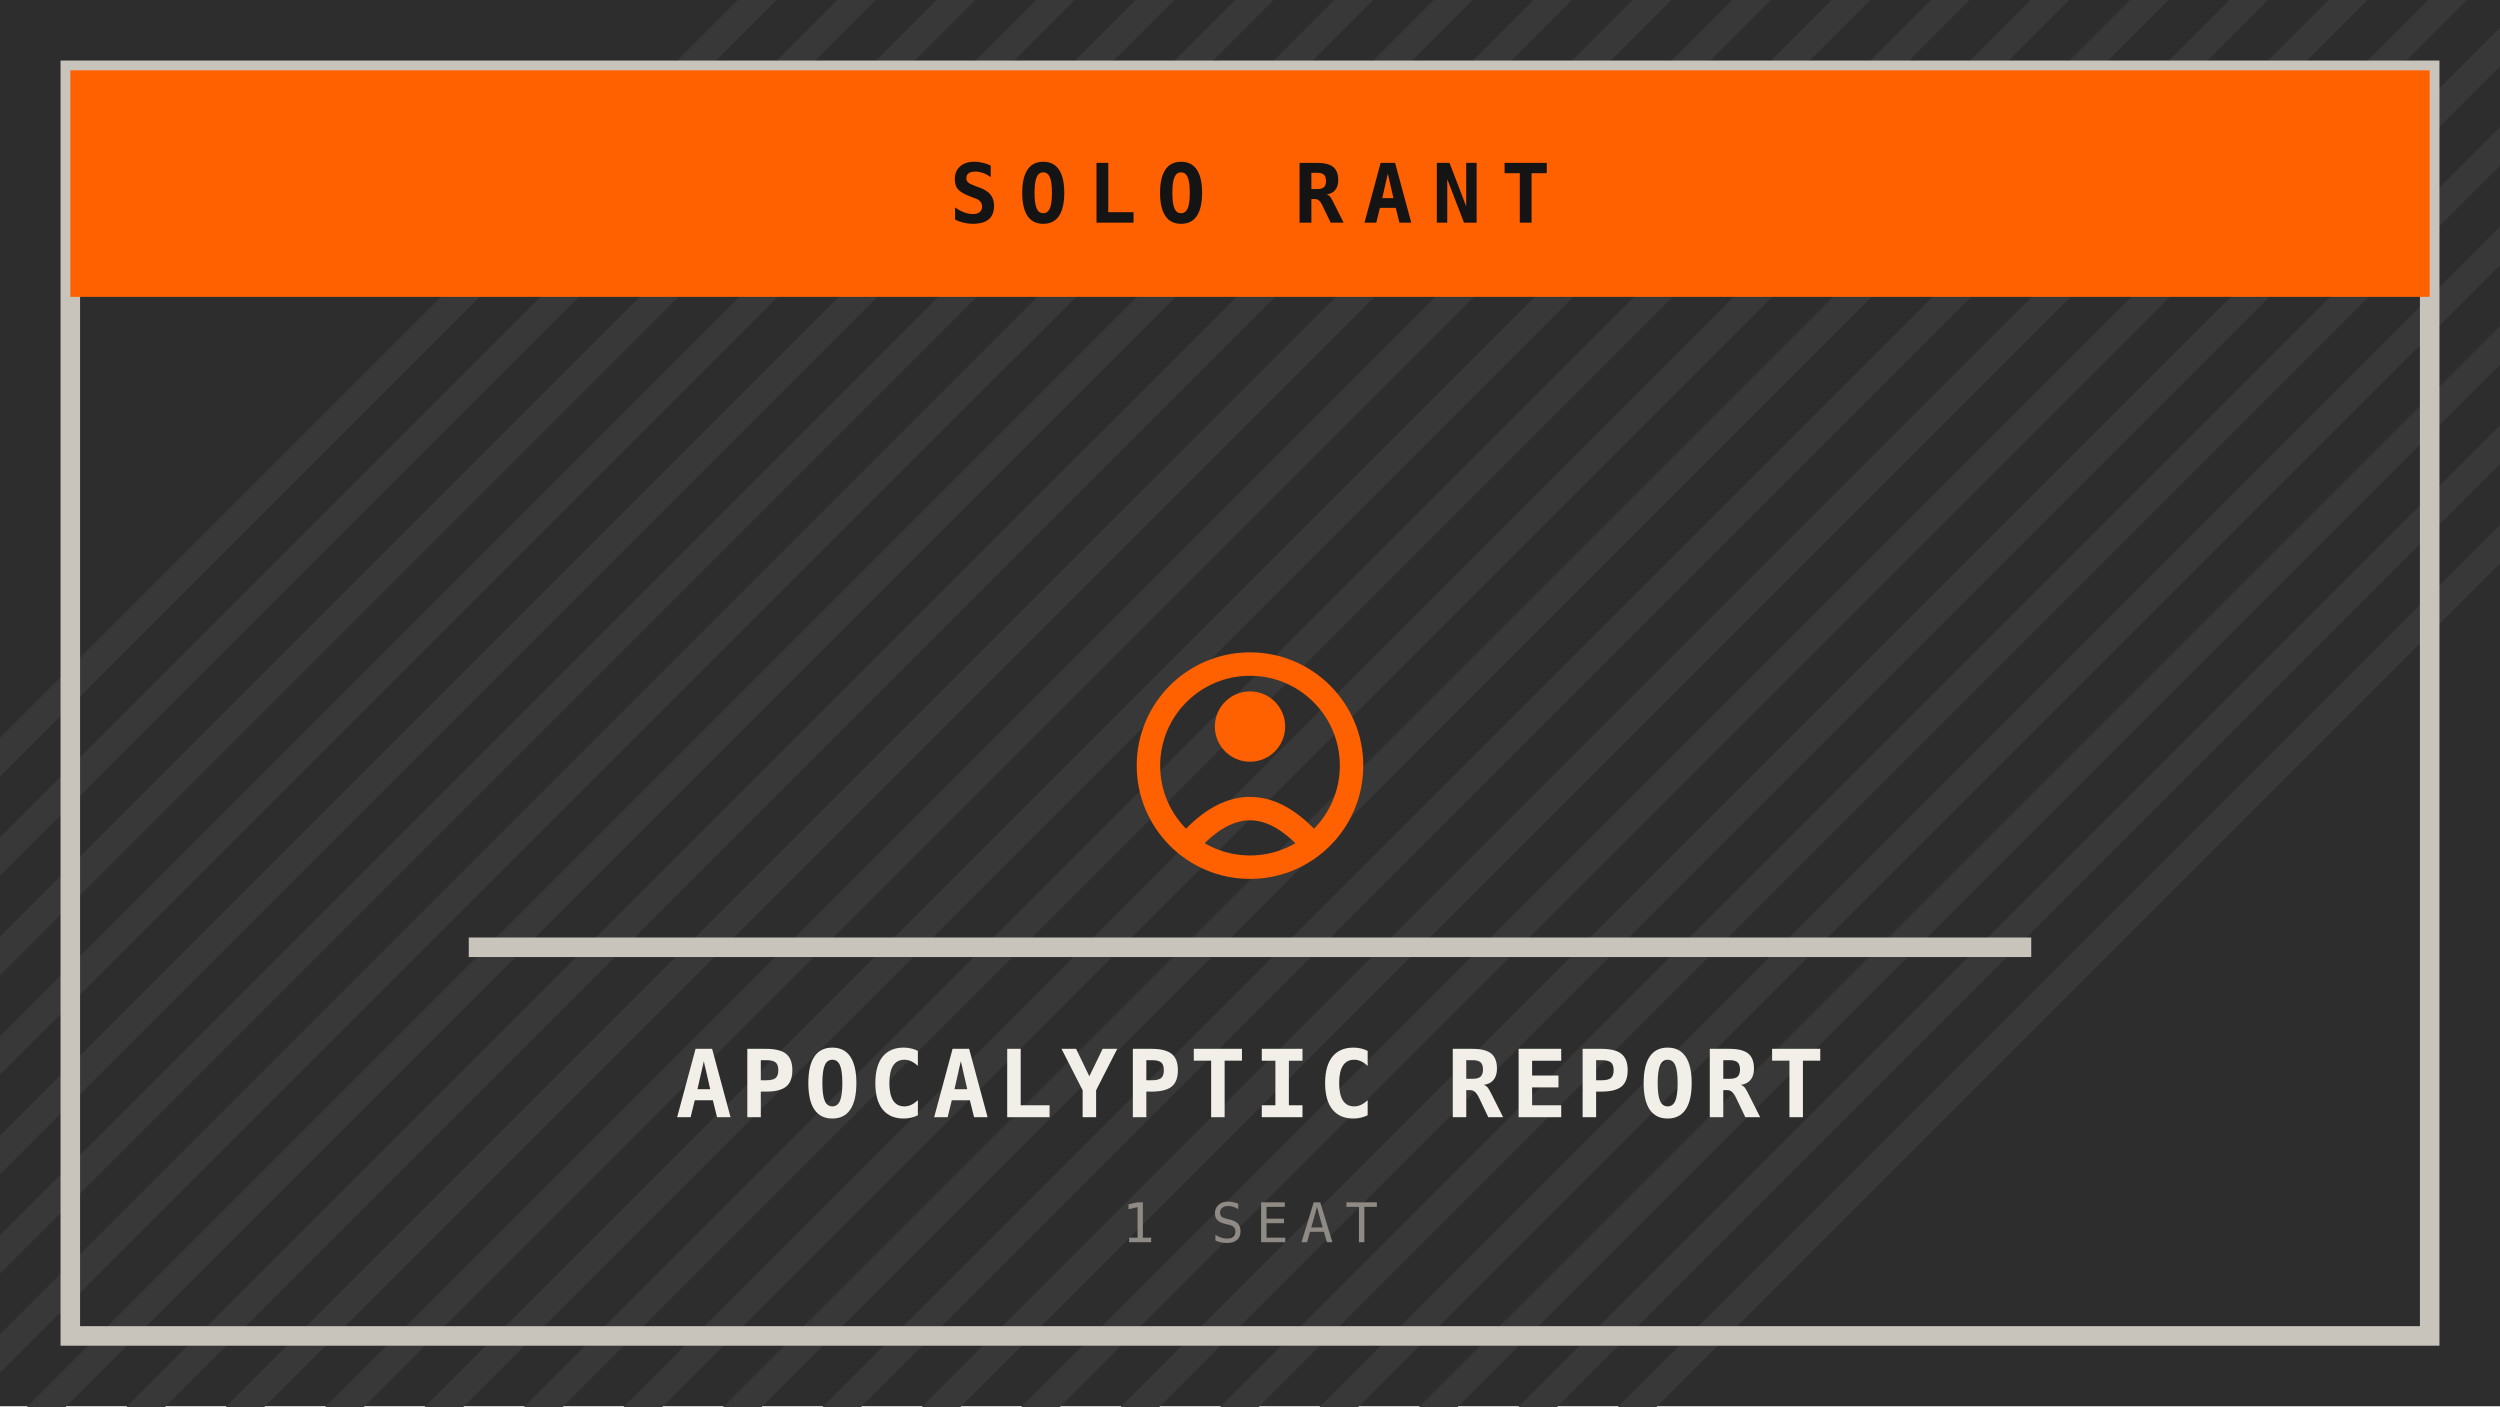
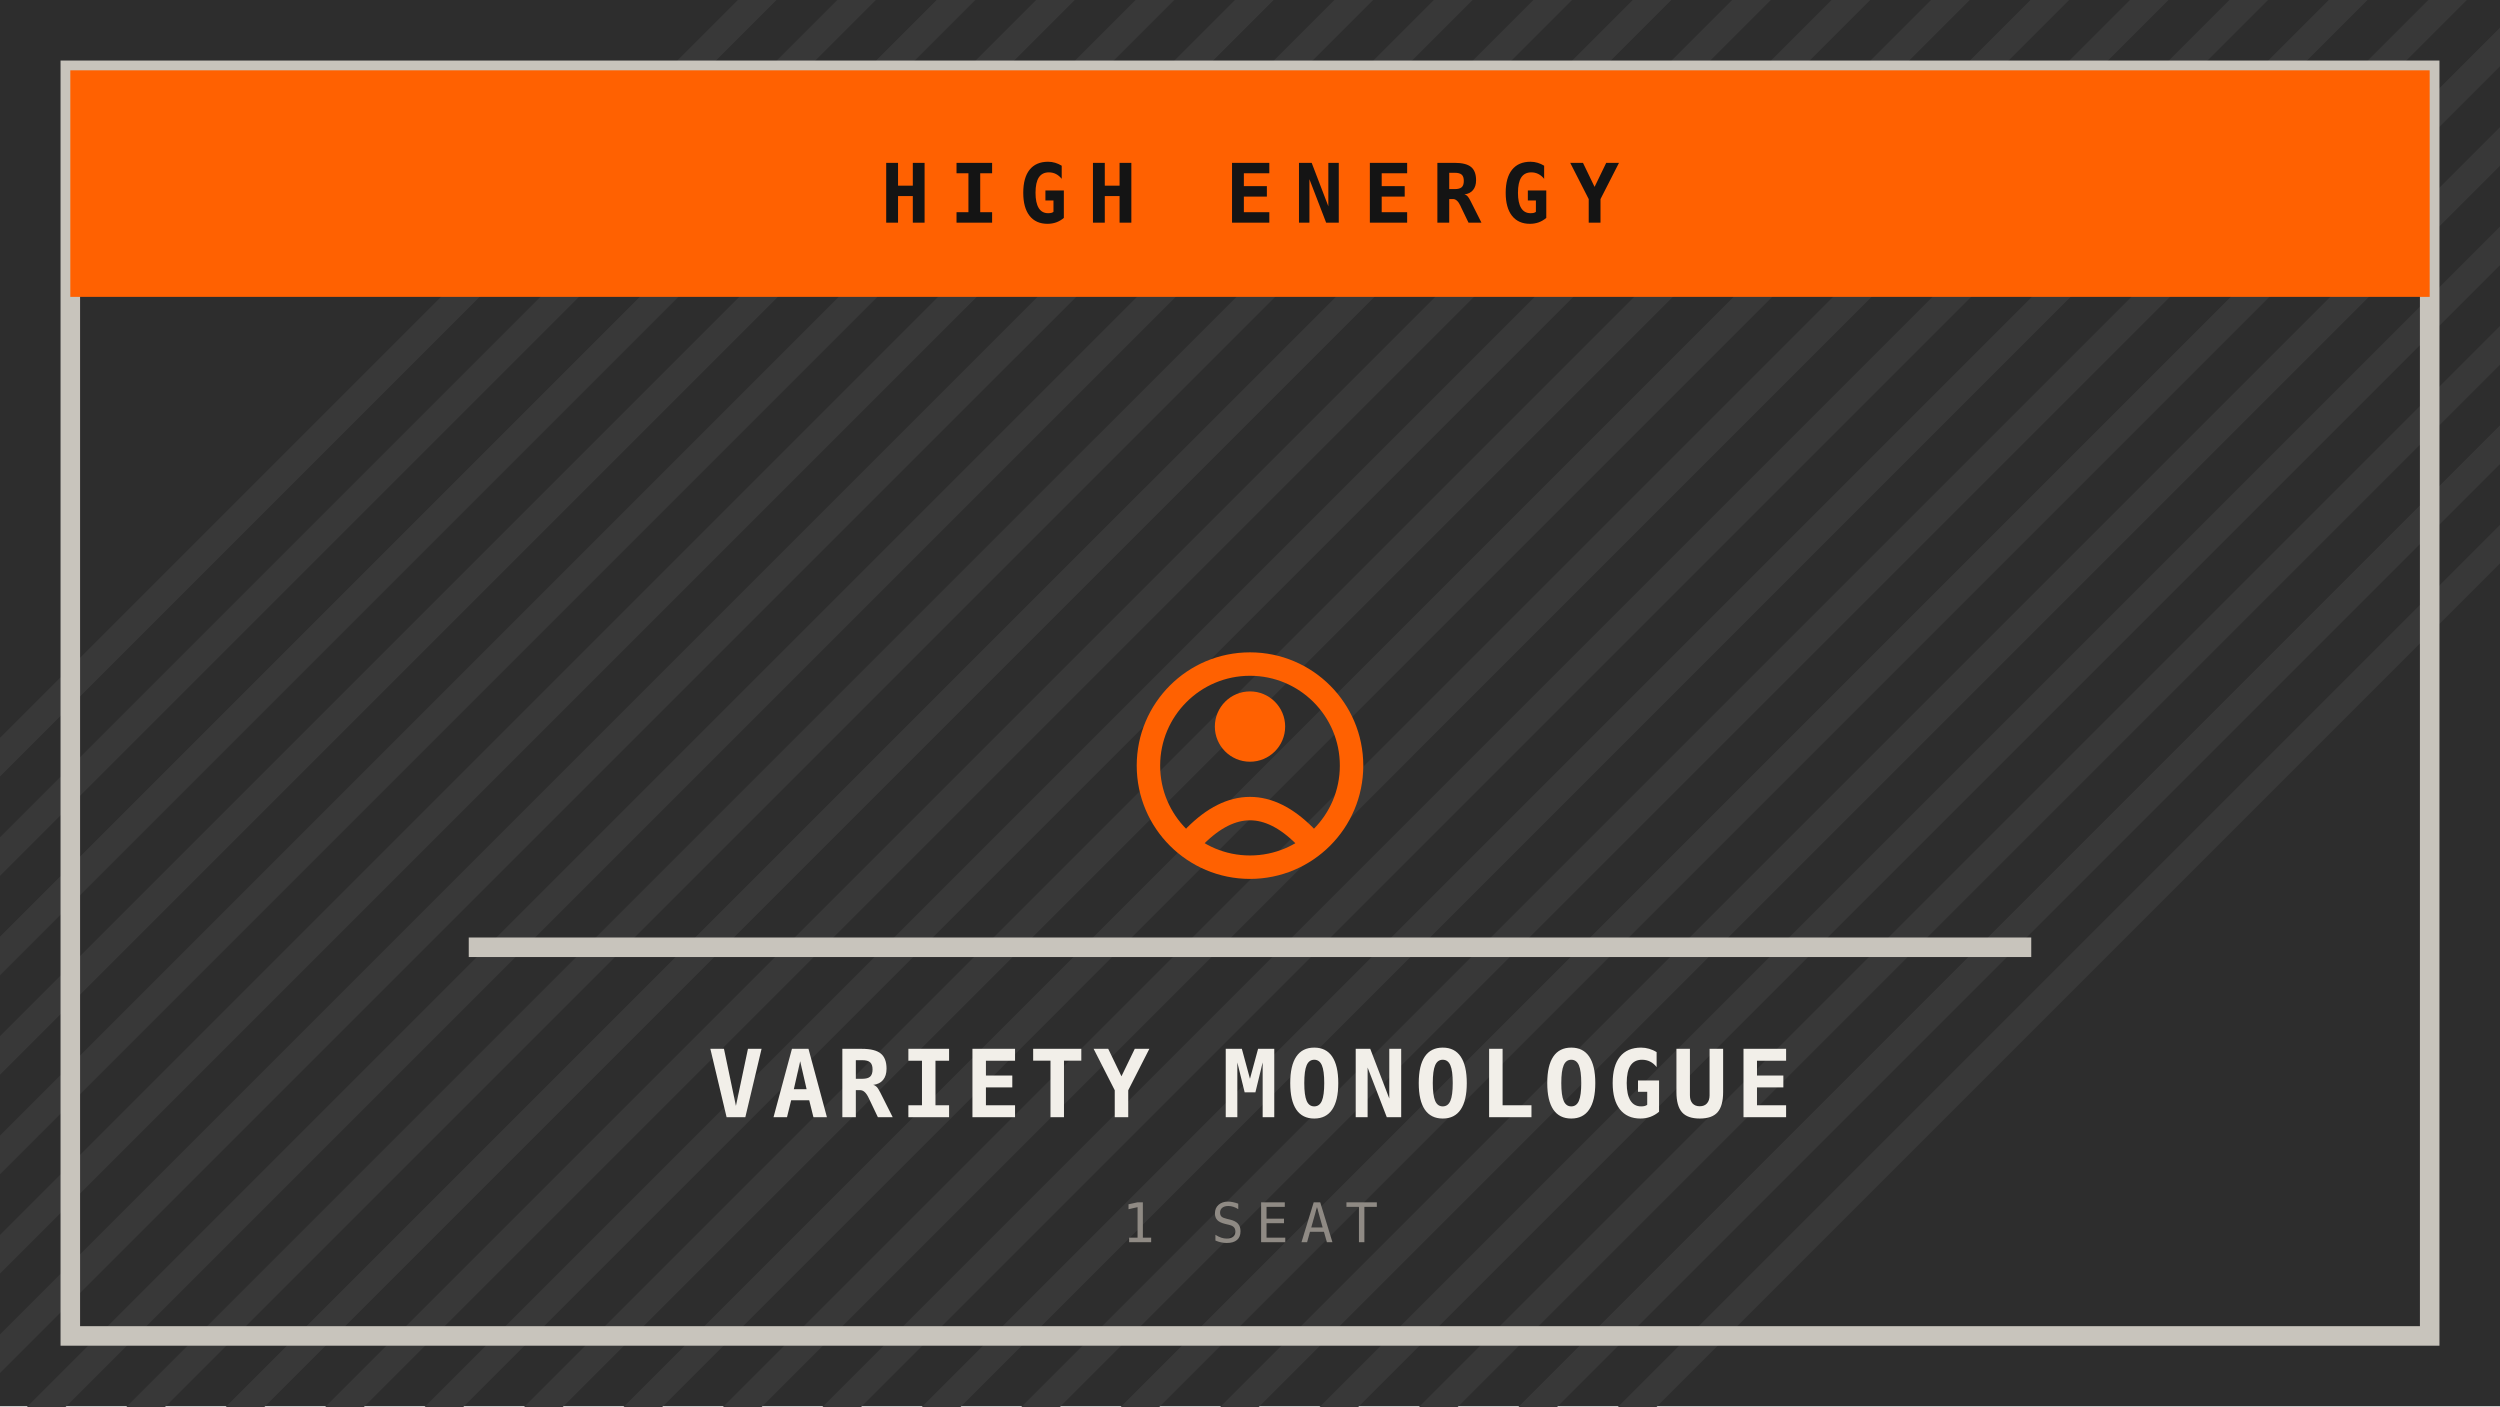
- <svg xmlns="http://www.w3.org/2000/svg" viewBox="0 0 640 360" width="640" height="360" role="img" aria-label="APOCALYPTIC REPORT">
+ <svg xmlns="http://www.w3.org/2000/svg" viewBox="0 0 640 360" width="640" height="360" role="img" aria-label="VARIETY MONOLOGUE">
  <rect width="640" height="360" fill="#2d2d2d" />
  <g fill="#383838">
    <rect x="-60" y="-40" width="800" height="7" transform="rotate(-45 320 180)" />
    <rect x="-60" y="-22" width="800" height="7" transform="rotate(-45 320 180)" />
    <rect x="-60" y="-4" width="800" height="7" transform="rotate(-45 320 180)" />
    <rect x="-60" y="14" width="800" height="7" transform="rotate(-45 320 180)" />
    <rect x="-60" y="32" width="800" height="7" transform="rotate(-45 320 180)" />
    <rect x="-60" y="50" width="800" height="7" transform="rotate(-45 320 180)" />
    <rect x="-60" y="68" width="800" height="7" transform="rotate(-45 320 180)" />
    <rect x="-60" y="86" width="800" height="7" transform="rotate(-45 320 180)" />
    <rect x="-60" y="104" width="800" height="7" transform="rotate(-45 320 180)" />
    <rect x="-60" y="122" width="800" height="7" transform="rotate(-45 320 180)" />
    <rect x="-60" y="140" width="800" height="7" transform="rotate(-45 320 180)" />
    <rect x="-60" y="158" width="800" height="7" transform="rotate(-45 320 180)" />
    <rect x="-60" y="176" width="800" height="7" transform="rotate(-45 320 180)" />
    <rect x="-60" y="194" width="800" height="7" transform="rotate(-45 320 180)" />
    <rect x="-60" y="212" width="800" height="7" transform="rotate(-45 320 180)" />
    <rect x="-60" y="230" width="800" height="7" transform="rotate(-45 320 180)" />
    <rect x="-60" y="248" width="800" height="7" transform="rotate(-45 320 180)" />
    <rect x="-60" y="266" width="800" height="7" transform="rotate(-45 320 180)" />
    <rect x="-60" y="284" width="800" height="7" transform="rotate(-45 320 180)" />
    <rect x="-60" y="302" width="800" height="7" transform="rotate(-45 320 180)" />
    <rect x="-60" y="320" width="800" height="7" transform="rotate(-45 320 180)" />
    <rect x="-60" y="338" width="800" height="7" transform="rotate(-45 320 180)" />
    <rect x="-60" y="356" width="800" height="7" transform="rotate(-45 320 180)" />
    <rect x="-60" y="374" width="800" height="7" transform="rotate(-45 320 180)" />
  </g>
  <rect x="18" y="18" width="604" height="324" fill="none" stroke="#c8c4bc" stroke-width="5" />
  <rect x="18" y="18" width="604" height="58" fill="#ff6101" />
-   <text x="320.0" y="57" text-anchor="middle" fill="#141414" font-family="'Space Mono',ui-monospace,monospace" font-weight="700" font-size="21" letter-spacing="5">SOLO RANT</text>
+   <text x="320.0" y="57" text-anchor="middle" fill="#141414" font-family="'Space Mono',ui-monospace,monospace" font-weight="700" font-size="21" letter-spacing="5">HIGH ENERGY</text>
  <circle cx="320" cy="196" r="26" fill="none" stroke="#ff6101" stroke-width="6" />
  <circle cx="320" cy="186" r="9" fill="#ff6101" />
  <path d="M 306 214 q 14 -14 28 0" fill="none" stroke="#ff6101" stroke-width="6" stroke-linecap="round" />
  <rect x="120" y="240" width="400" height="5" fill="#c8c4bc" />
-   <text x="320.0" y="286" text-anchor="middle" fill="#f2efe9" font-family="'Space Mono',ui-monospace,monospace" font-weight="700" font-size="24" letter-spacing="2">APOCALYPTIC REPORT</text>
+   <text x="320.0" y="286" text-anchor="middle" fill="#f2efe9" font-family="'Space Mono',ui-monospace,monospace" font-weight="700" font-size="24" letter-spacing="2">VARIETY MONOLOGUE</text>
  <text x="320.0" y="318" text-anchor="middle" fill="#8f8a84" font-family="'Space Mono',ui-monospace,monospace" font-size="14" letter-spacing="3">1 SEAT</text>
</svg>
